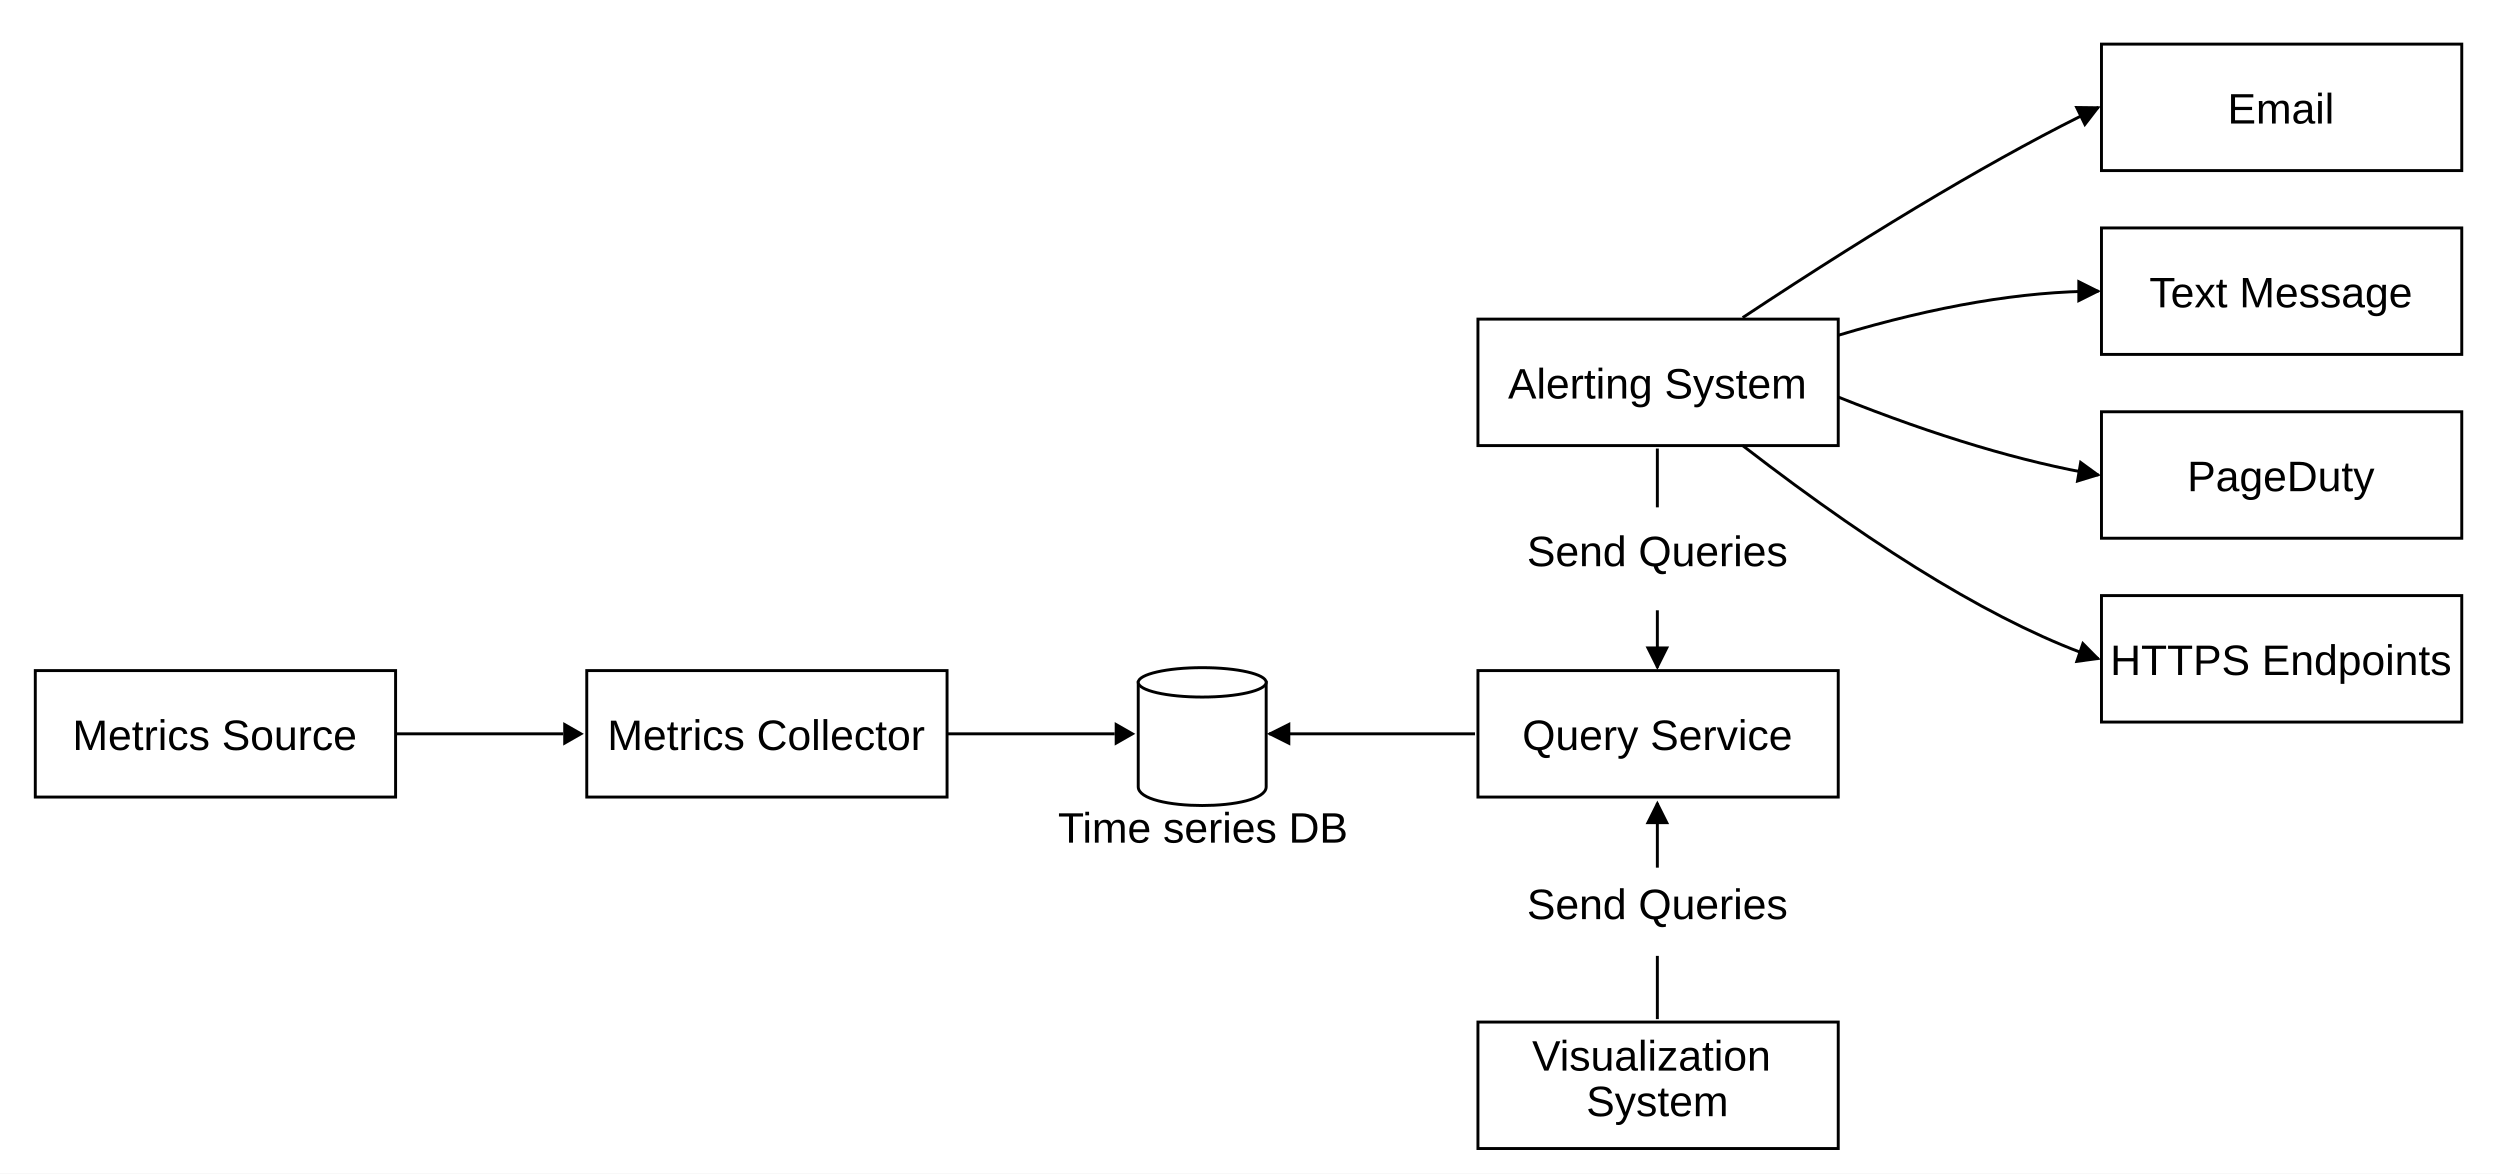
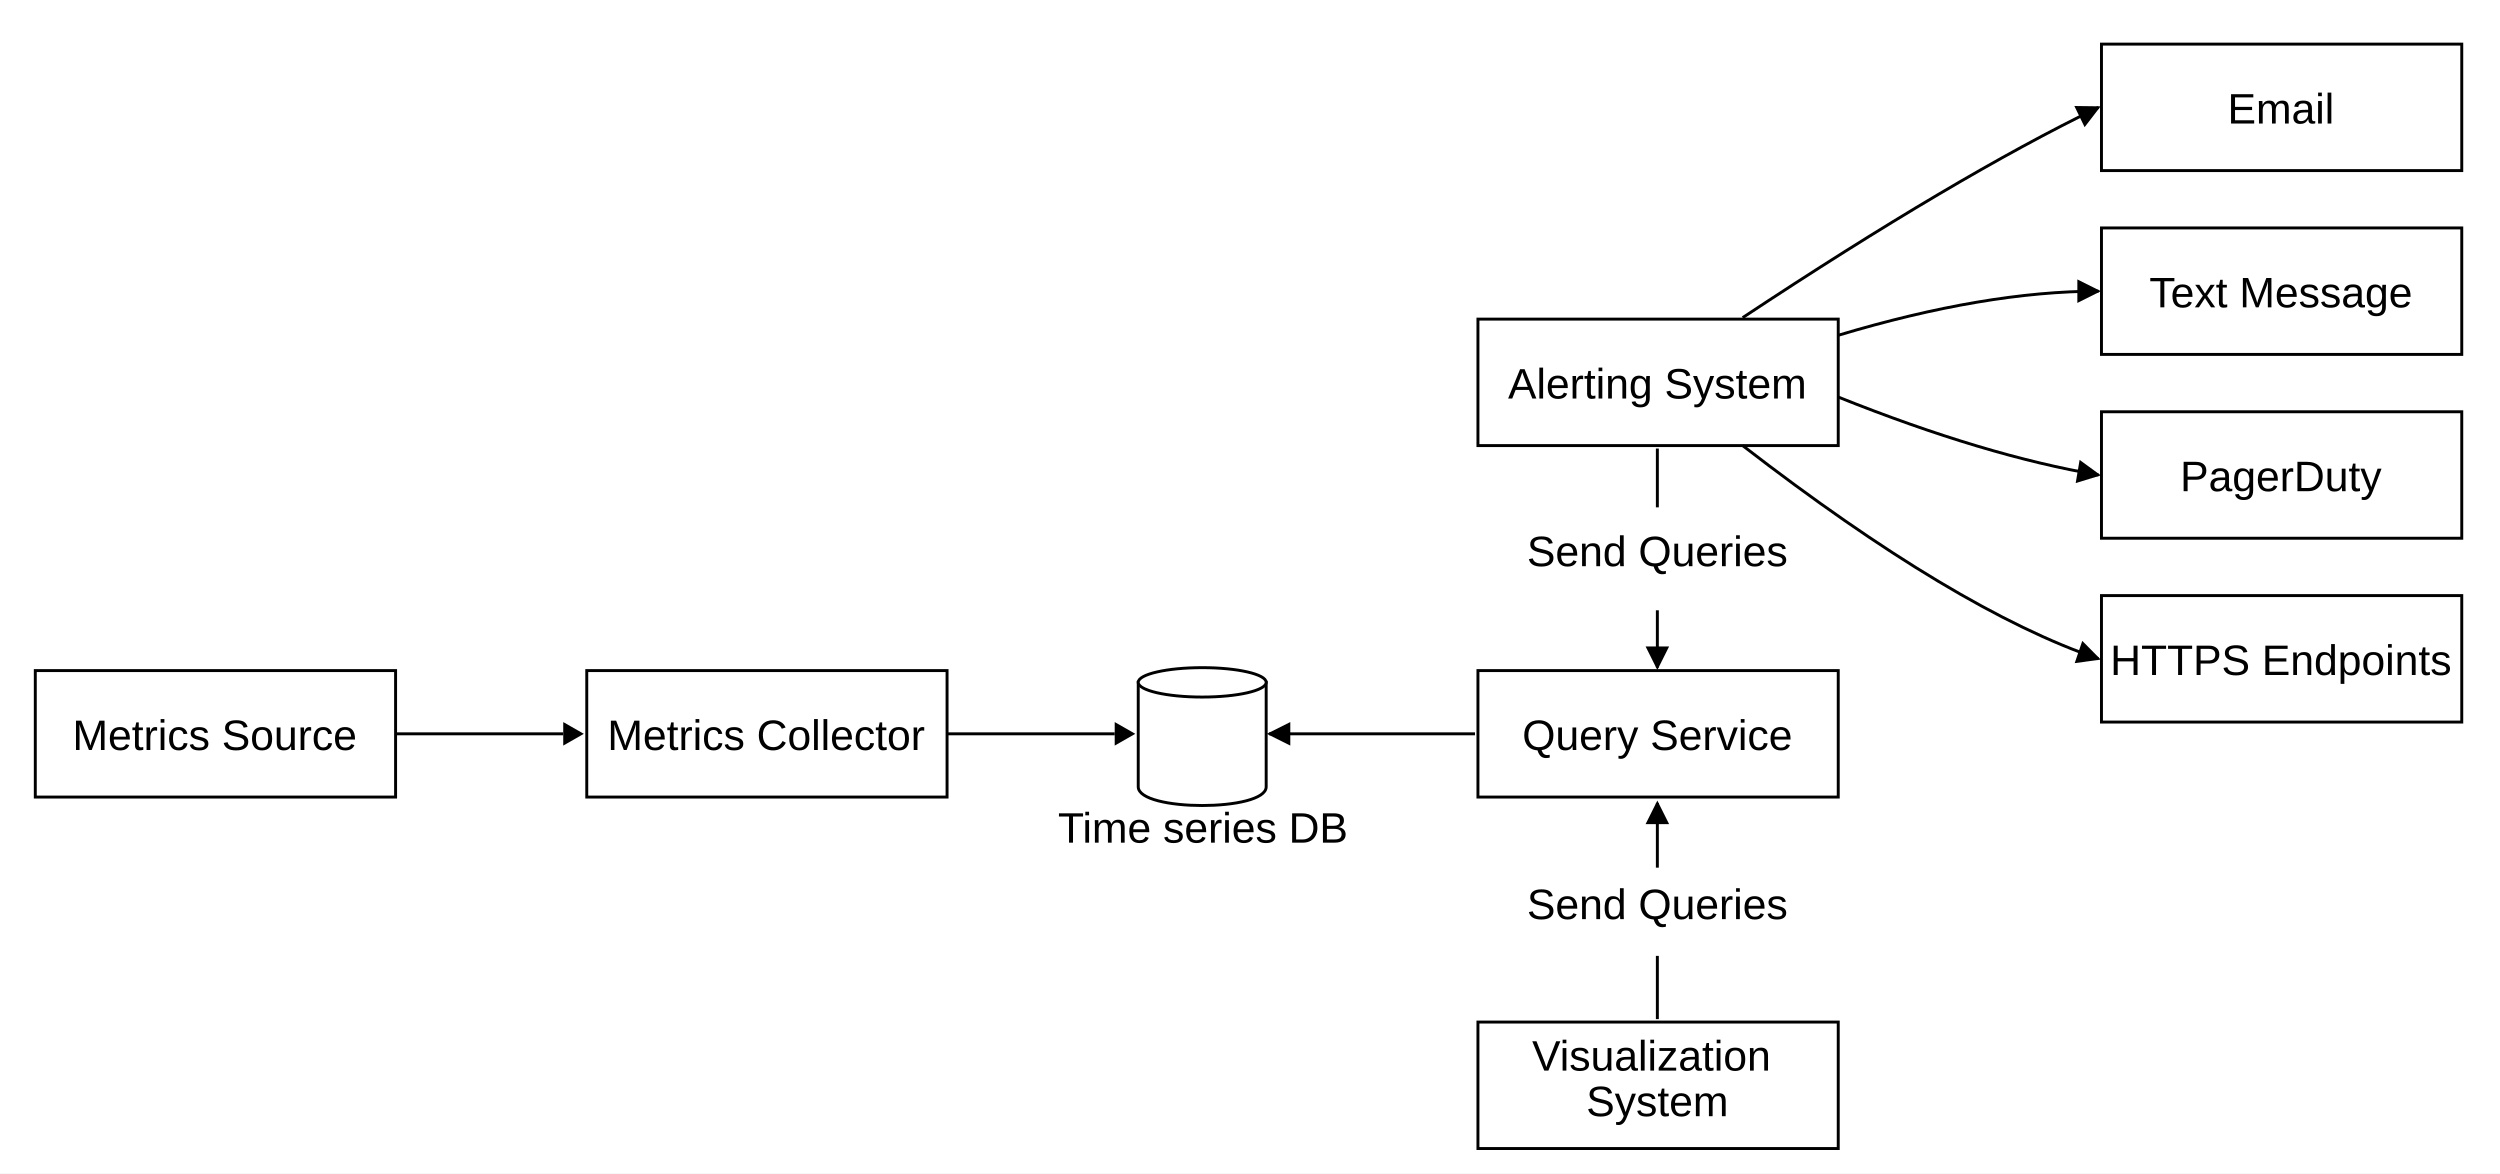
<svg xmlns="http://www.w3.org/2000/svg" width="1700" height="798" viewBox="0 0 1700 798" role="img" aria-labelledby="title desc">
  <defs>
    <marker id="arrow" viewBox="0 0 10 10" refX="9" refY="5" markerWidth="8" markerHeight="8" markerUnits="strokeWidth" orient="auto">
      <path d="M0 0 10 5 0 10Z" />
    </marker>
    <style>text{font-family:Arial,Helvetica,sans-serif;fill:#000}.box{fill:#fff;stroke:#000;stroke-width:2}.flow{fill:none;stroke:#000;stroke-width:2;marker-end:url(#arrow)}.t{font-size:29px;text-anchor:middle}</style>
  </defs>
  <rect width="1700" height="798" fill="#fff" />
  <rect class="box" x="24" y="456" width="245" height="86" />
  <text class="t" x="146" y="510">Metrics Source</text>
  <rect class="box" x="399" y="456" width="245" height="86" />
  <text class="t" x="521" y="510">Metrics Collector</text>
  <path class="box" d="M774 464V535C774 552 861 552 861 535V464Z" />
  <ellipse class="box" cx="817.5" cy="464" rx="43.5" ry="10" />
  <text class="t" x="818" y="573">Time series DB</text>
  <path d="M269 499H383M644 499H758" fill="none" stroke="#000" stroke-width="2" />
  <path d="M397 499L383 491V507Z" />
  <path d="M772 499L758 491V507Z" />
  <rect class="box" x="1005" y="456" width="245" height="86" />
  <text class="t" x="1127" y="510">Query Service</text>
  <rect class="box" x="1005" y="695" width="245" height="86" />
  <text class="t" x="1127" y="728">
    <tspan x="1127">Visualization</tspan>
    <tspan x="1127" dy="31">System</tspan>
  </text>
  <path class="flow" d="M1003 499H863" />
  <path d="M1127 693V650" fill="none" stroke="#000" stroke-width="2" />
  <path class="flow" d="M1127 590V546" />
  <text class="t" x="1127" y="625">Send Queries</text>
  <rect class="box" x="1005" y="217" width="245" height="86" />
  <text class="t" x="1127" y="271">Alerting System</text>
  <path d="M1127 305V345" fill="none" stroke="#000" stroke-width="2" />
  <path class="flow" d="M1127 415V454" />
  <text class="t" x="1127" y="385">Send Queries</text>
  <g class="t">
    <rect class="box" x="1429" y="30" width="245" height="86" />
    <text x="1551" y="84">Email</text>
    <rect class="box" x="1429" y="155" width="245" height="86" />
    <text x="1551" y="209">Text Message</text>
    <rect class="box" x="1429" y="280" width="245" height="86" />
-     <text x="1551" y="334">PageDuty</text>
+     <text x="1551" y="334">PagerDuty</text>
    <rect class="box" x="1429" y="405" width="245" height="86" />
    <text x="1551" y="459">HTTPS Endpoints</text>
  </g>
  <path class="flow" d="M1185 216Q1330 120 1427 73" />
  <path class="flow" d="M1250 228Q1350 198 1427 198" />
  <path class="flow" d="M1250 270Q1350 310 1427 323" />
  <path class="flow" d="M1185 303Q1330 415 1427 448" />
</svg>
